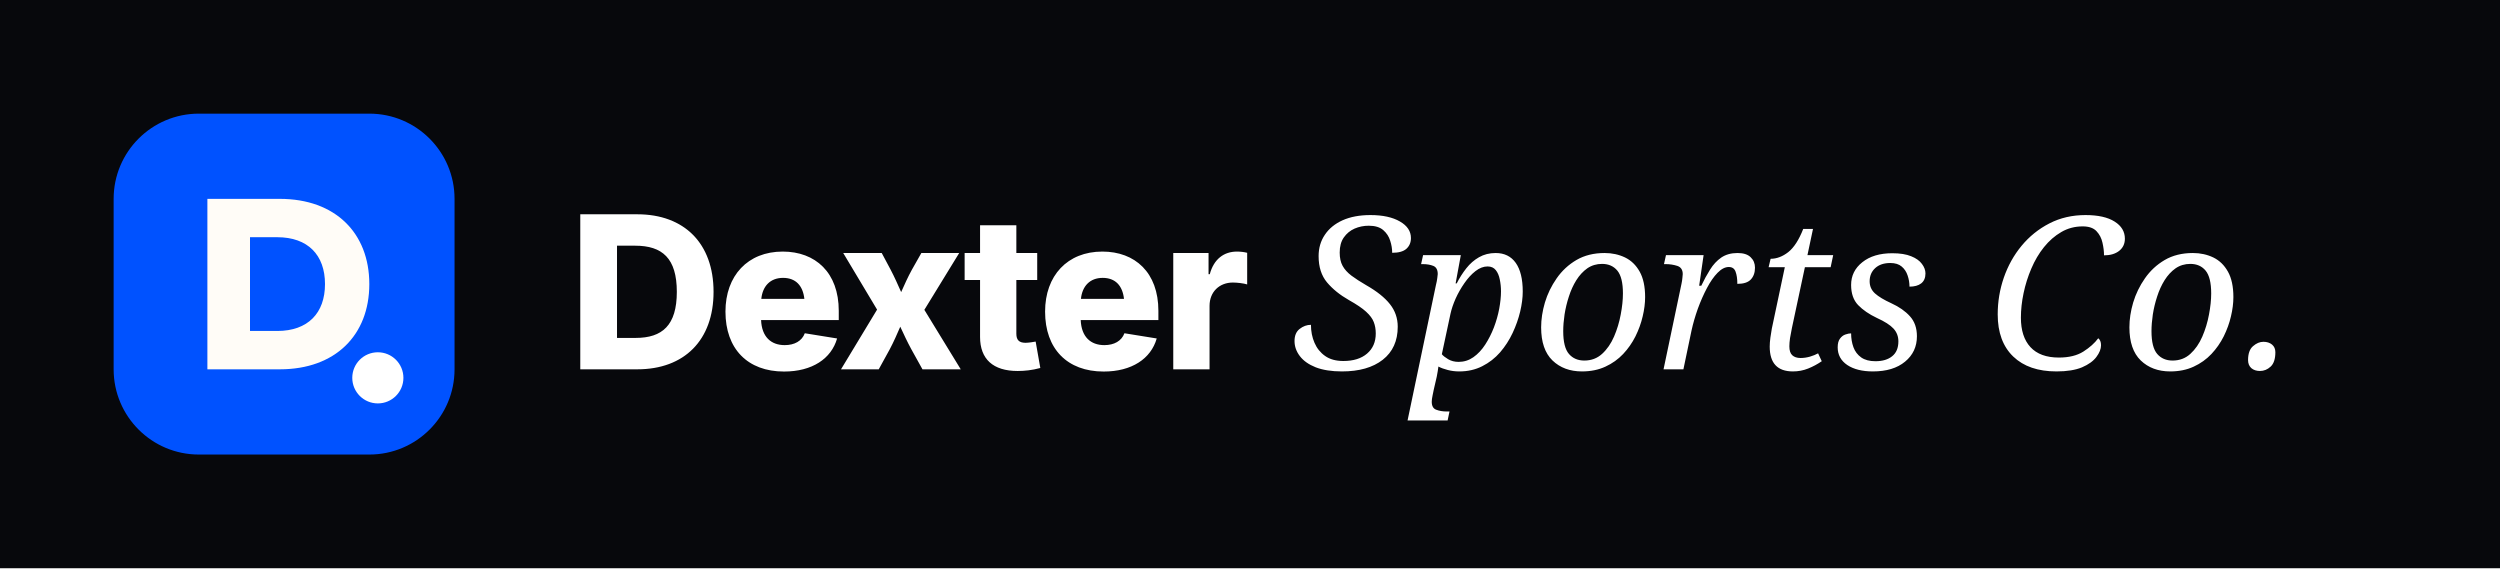
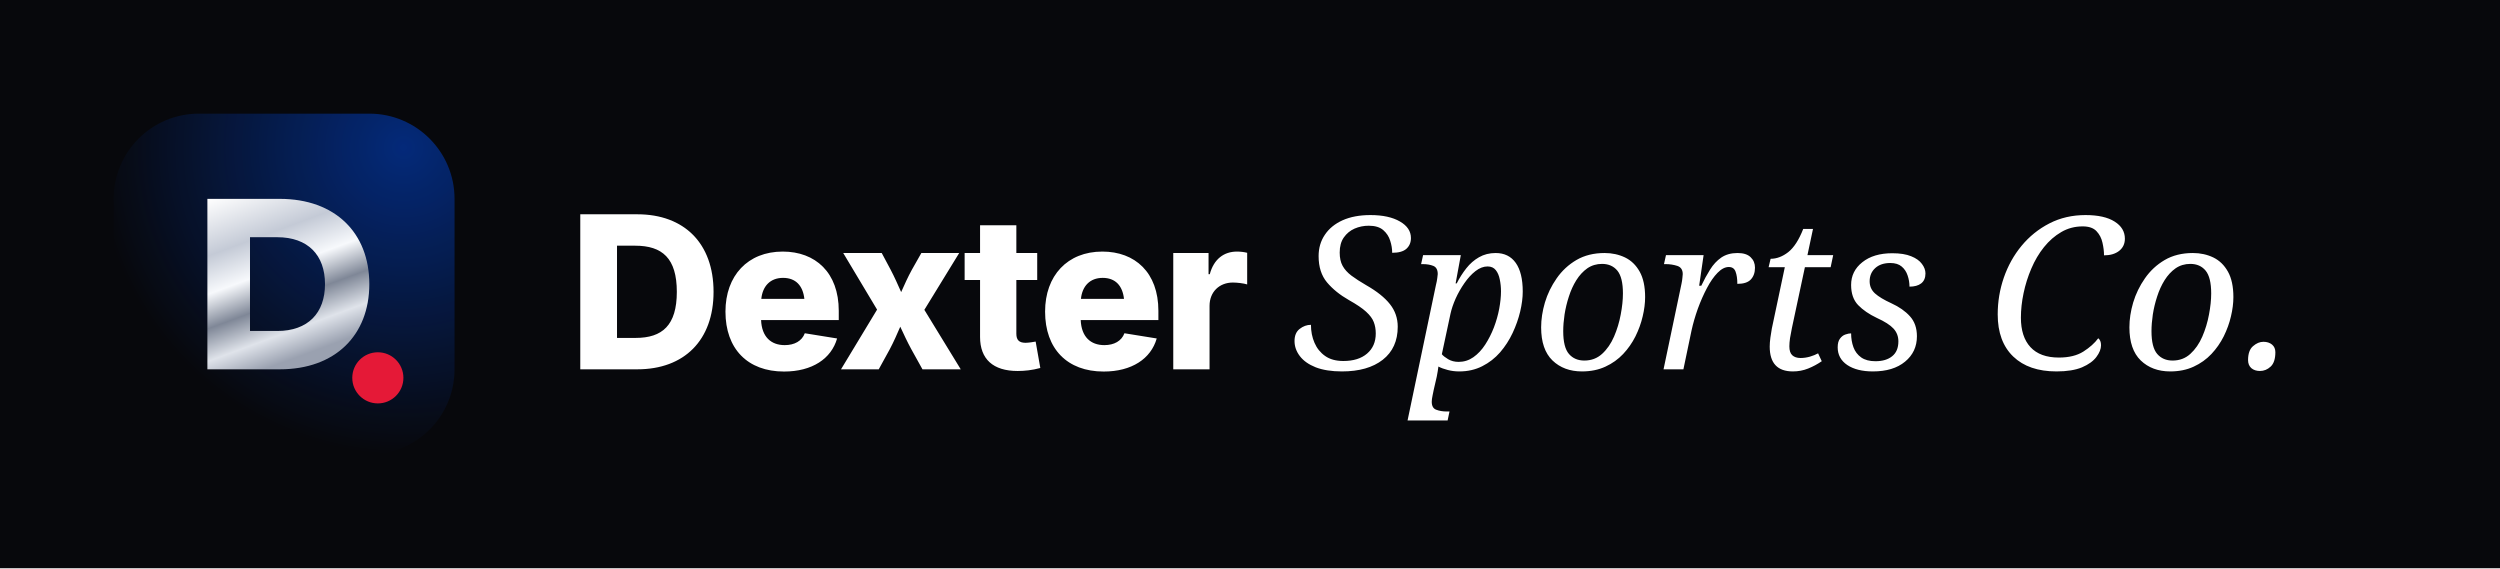
<svg xmlns="http://www.w3.org/2000/svg" viewBox="0 0 352 80" width="704" height="160">
  <rect width="352" height="80" fill="#07080c" />
  <g transform="translate(16 16) scale(1.2)">
-     <rect width="40" height="40" rx="10" fill="#0052ff" />
-     <path d="M11 10h8.5C26 10 30 14 30 20s-4 10-10.5 10H11V10zm5 4.5v11h3.2c3.6 0 5.6-2.1 5.6-5.5s-2-5.5-5.6-5.5H16z" fill="#fffcf7" />
-     <circle cx="31" cy="31" r="3" fill="#ffffff" />
+     <defs>
+       <linearGradient id="c" x1="0" y1="0" x2=".35" y2="1">
+         <stop offset="0" stop-color="#ffffff" />
+         <stop offset=".3" stop-color="#c4cad6" />
+         <stop offset=".5" stop-color="#f7f9fc" />
+         <stop offset=".68" stop-color="#7f8797" />
+         <stop offset=".85" stop-color="#dfe3ea" />
+         <stop offset="1" stop-color="#9aa1b0" />
+       </linearGradient>
+       <radialGradient id="g" cx="85%" cy="10%" r="90%">
+         <stop offset="0" stop-color="#0052ff" stop-opacity=".45" />
+         <stop offset="1" stop-color="#0052ff" stop-opacity="0" />
+       </radialGradient>
+     </defs>
+     <rect width="40" height="40" rx="10" fill="#07080c" />
+     <rect width="40" height="40" rx="10" fill="url(#g)" />
+     <path d="M11 10h8.5C26 10 30 14 30 20s-4 10-10.5 10H11V10zm5 4.5v11h3.2c3.6 0 5.6-2.1 5.6-5.5s-2-5.5-5.6-5.5H16z" fill="url(#c)" />
+     <circle cx="31" cy="31" r="3" fill="#e51937" />
  </g>
  <text x="80" y="52" font-family="'Inter Tight', 'Inter', Arial, sans-serif" font-weight="800" font-size="30" letter-spacing="-0.6" fill="#ffffff">Dexter <tspan font-family="'Instrument Serif', Georgia, serif" font-style="italic" font-weight="400" letter-spacing="0">Sports Co.</tspan>
  </text>
</svg>
